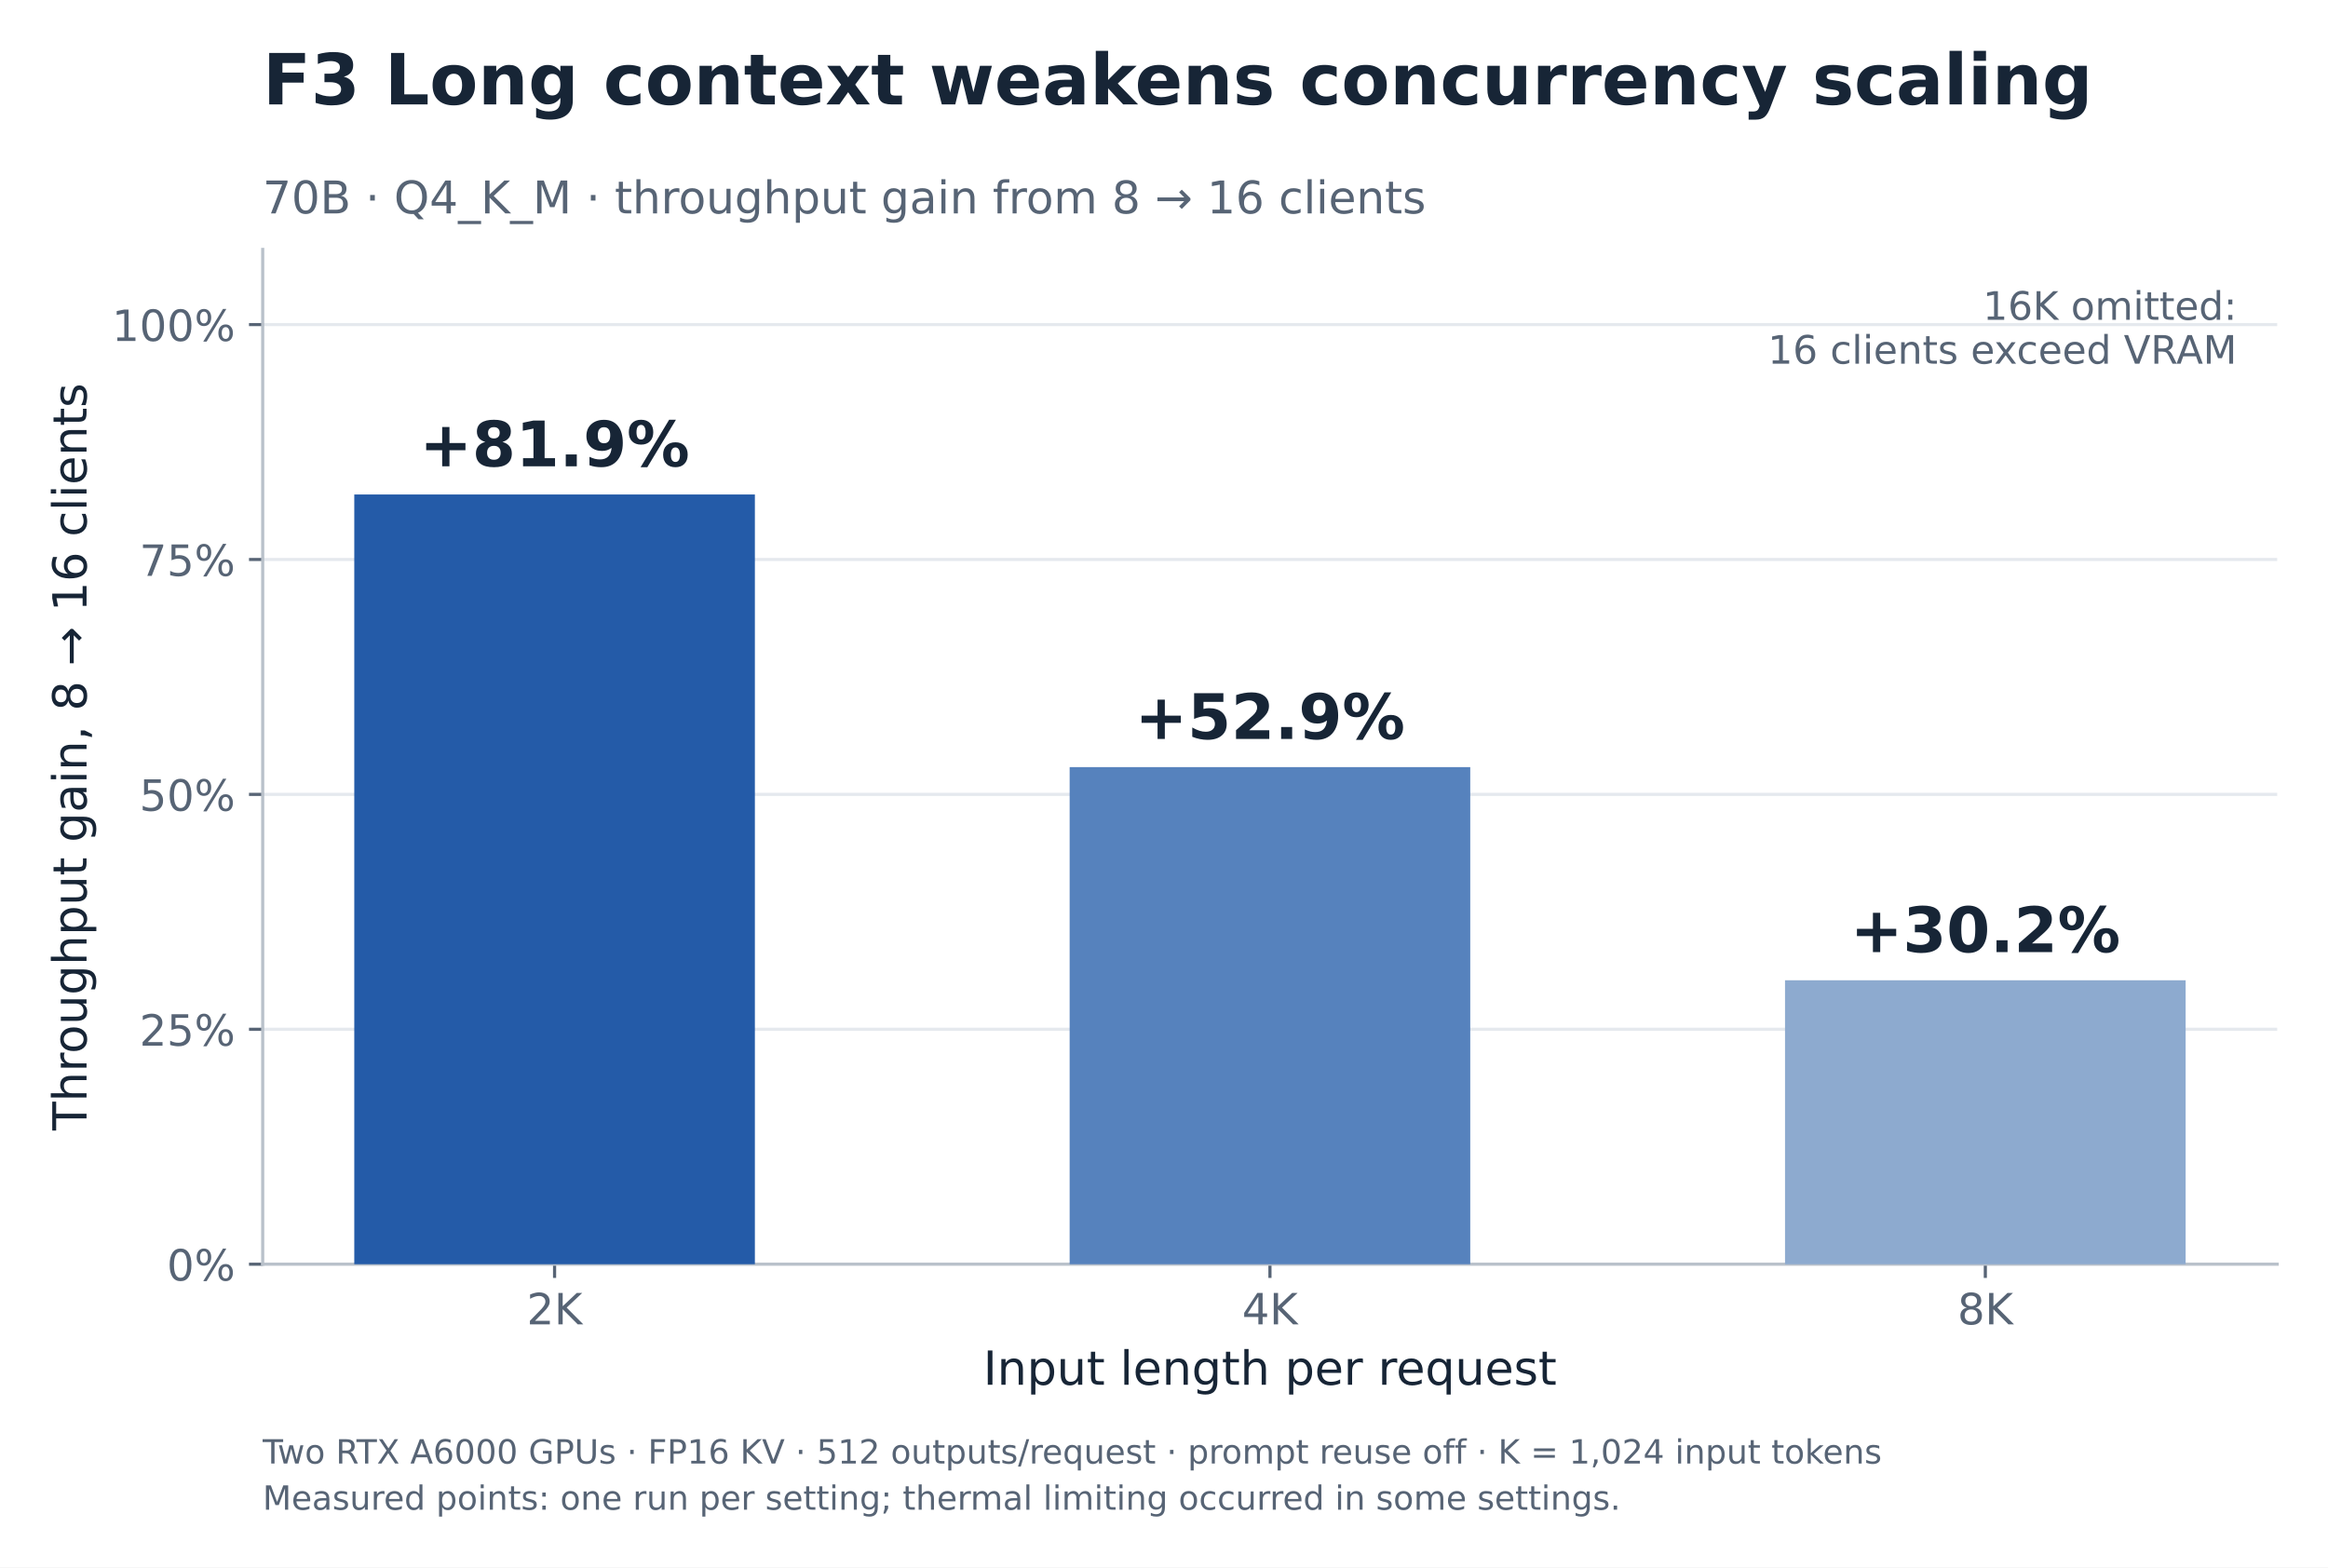
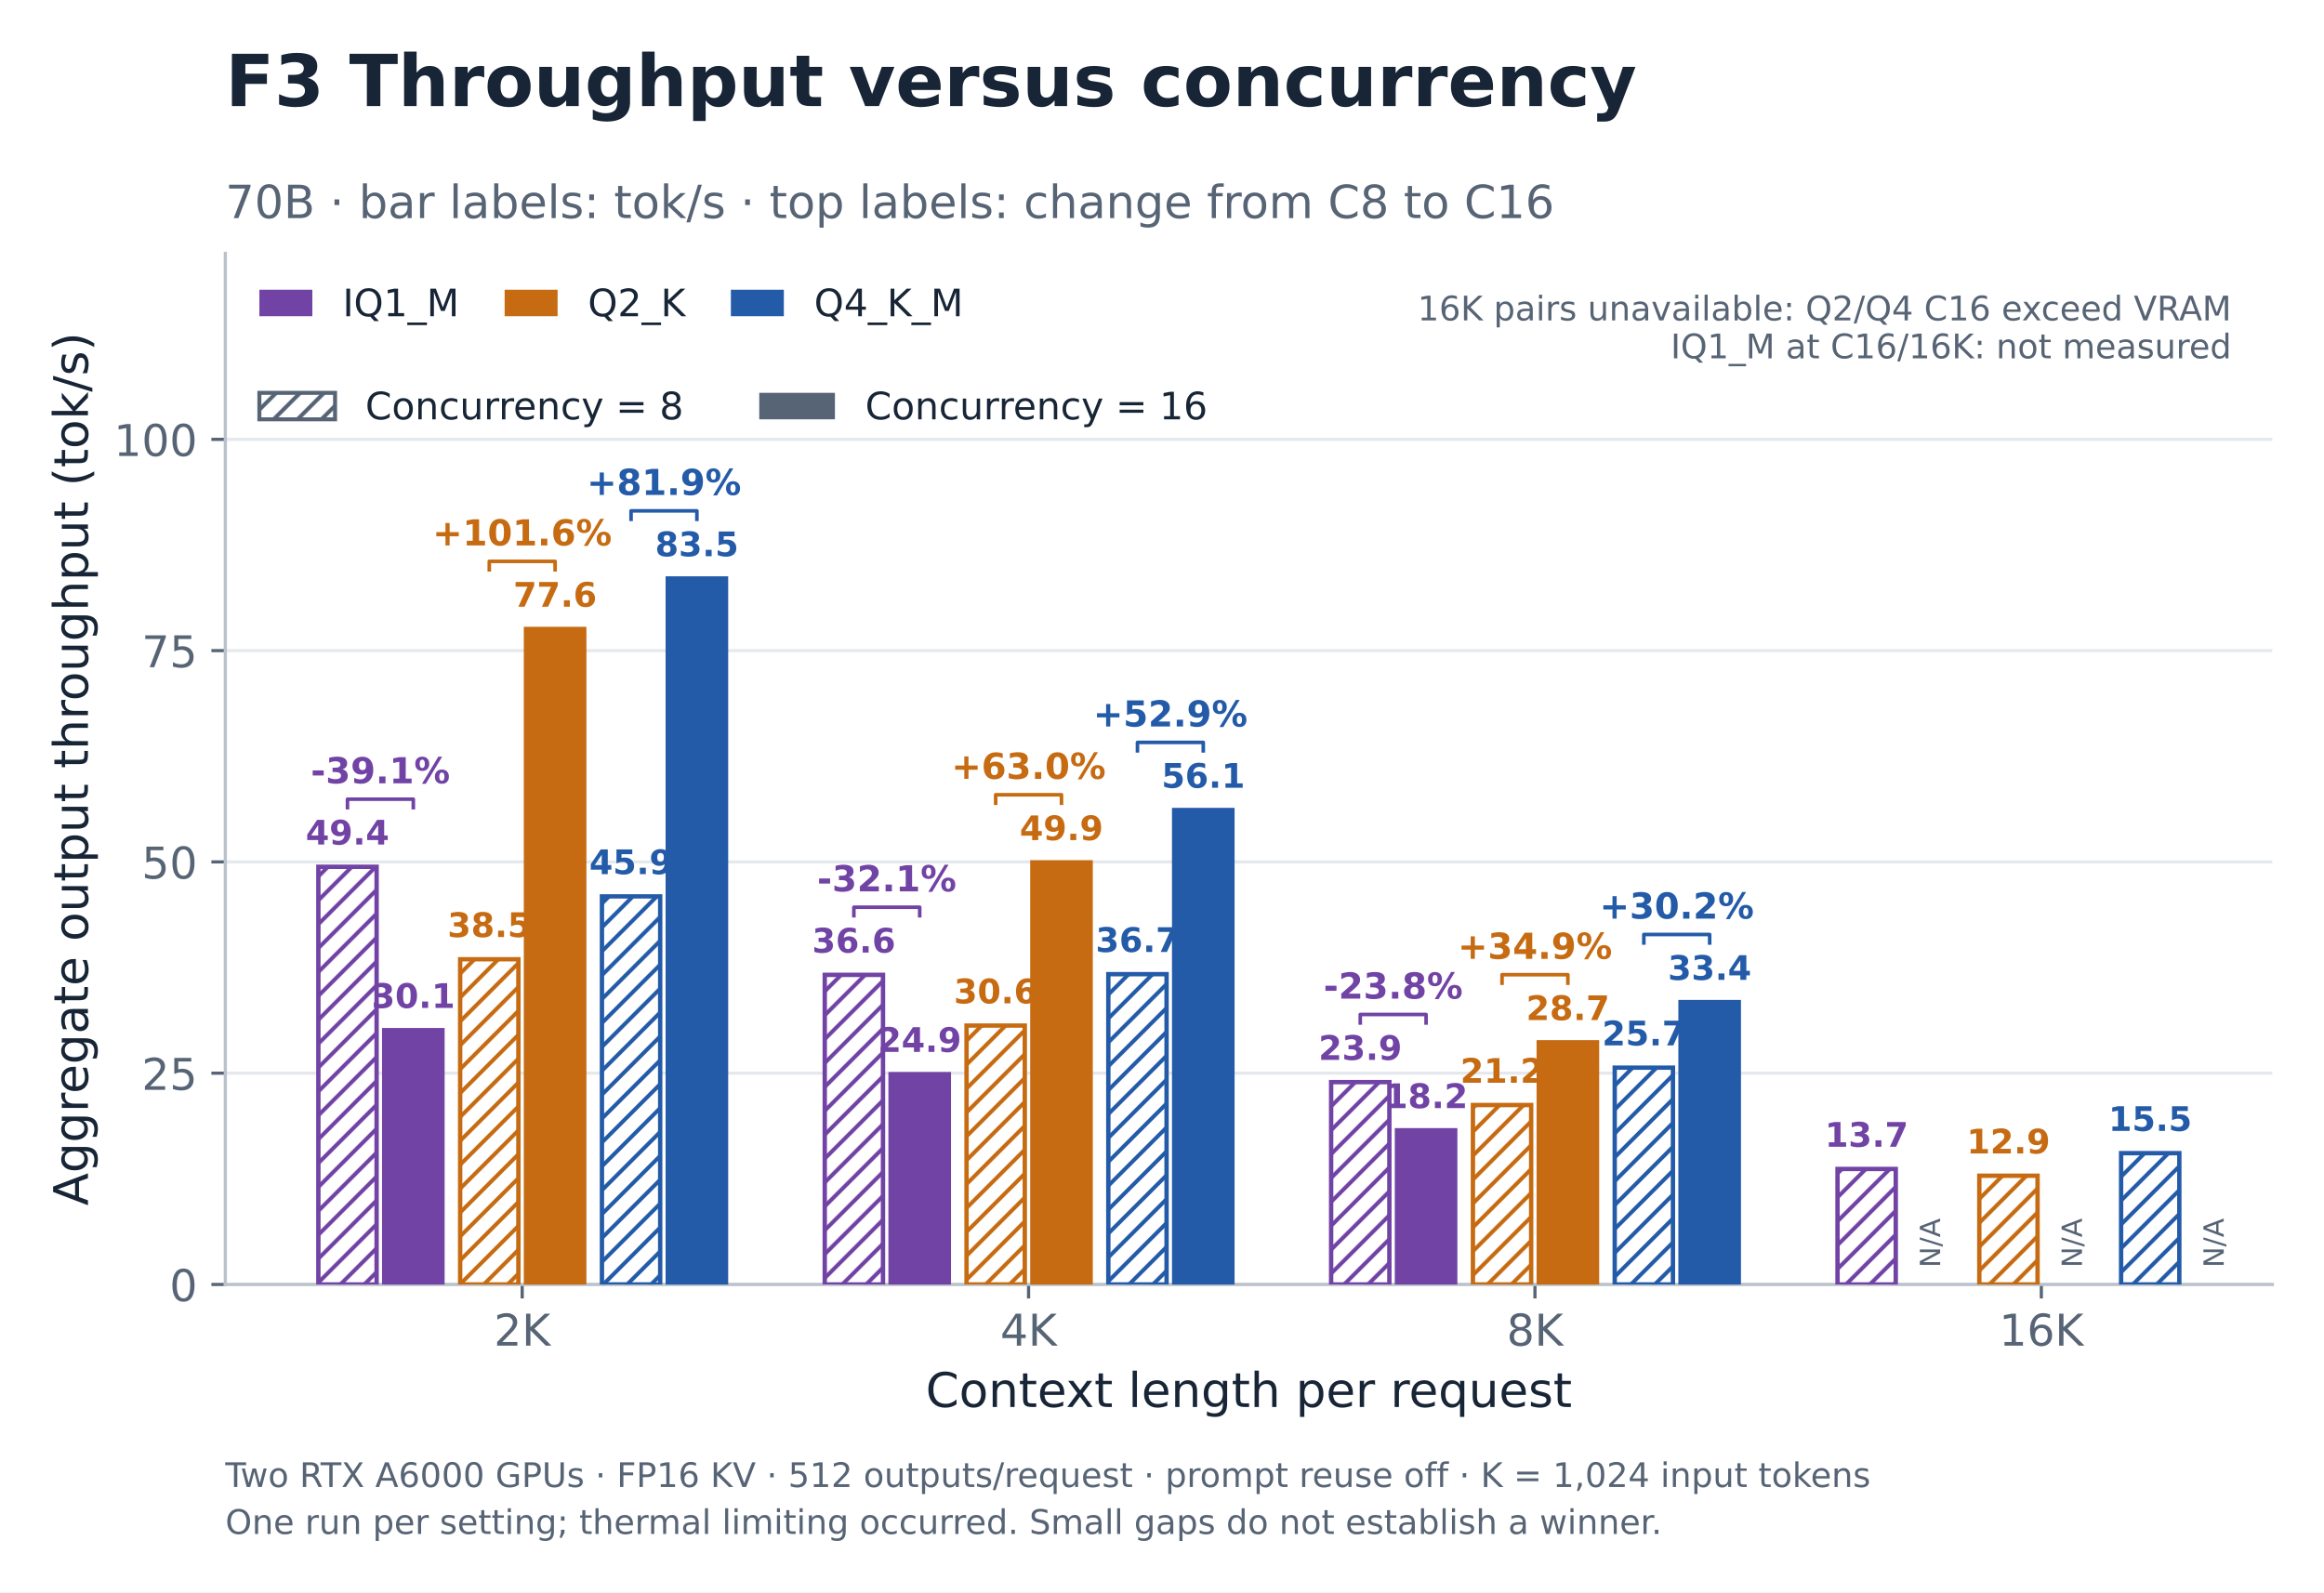
- <svg xmlns="http://www.w3.org/2000/svg" xmlns:xlink="http://www.w3.org/1999/xlink" width="593.918pt" height="399.917pt" viewBox="0 0 593.918 399.917" version="1.1">
+ <svg xmlns="http://www.w3.org/2000/svg" xmlns:xlink="http://www.w3.org/1999/xlink" width="583.466pt" height="399.917pt" viewBox="0 0 583.466 399.917" version="1.1">
  <defs>
    <style type="text/css">*{stroke-linejoin: round; stroke-linecap: butt}</style>
  </defs>
  <g id="figure_1">
    <g id="patch_1">
-       <path d="M 0 399.917  L 593.918 399.917  L 593.918 0  L 0 0  z " style="fill: #ffffff" />
+       <path d="M 0 399.917 L 583.466 399.917 L 583.466 0 L 0 0 z " style="fill: #ffffff" />
    </g>
    <g id="axes_1">
      <g id="patch_2">
-         <path d="M 67.022 322.549  L 580.958 322.549  L 580.958 63.637  L 67.022 63.637  z " style="fill: #ffffff" />
+         <path d="M 56.57 322.549 L 570.506 322.549 L 570.506 63.637 L 56.57 63.637 z " style="fill: #ffffff" />
      </g>
      <g id="matplotlib.axis_1">
        <g id="xtick_1">
          <g id="line2d_1">
            <defs>
-               <path id="m5d8613a9b0" d="M 0 0  L 0 3.5  " style="stroke: #576475; stroke-width: 0.8" />
+               <path id="m1459ea3e65" d="M 0 0 L 0 3.5 " style="stroke: #576475; stroke-width: 0.8" />
            </defs>
            <g>
-               <use xlink:href="#m5d8613a9b0" x="141.484" y="322.549" style="fill: #576475; stroke: #576475; stroke-width: 0.8" />
+               <use xlink:href="#m1459ea3e65" x="131.102" y="322.549" style="fill: #576475; stroke: #576475; stroke-width: 0.8" />
            </g>
          </g>
          <g id="text_1">
-             <text style="font-size: 11px; font-family: 'DejaVu Sans'; text-anchor: middle; fill: #576475" x="141.484" y="337.907" transform="rotate(-0 141.484 337.9075)">2K</text>
+             <text style="font-size: 11px; font-family: 'DejaVu Sans'; text-anchor: middle; fill: #576475" x="131.102" y="337.907" transform="rotate(-0 131.1018 337.9075)">2K</text>
          </g>
        </g>
        <g id="xtick_2">
          <g id="line2d_2">
            <g>
-               <use xlink:href="#m5d8613a9b0" x="323.99" y="322.549" style="fill: #576475; stroke: #576475; stroke-width: 0.8" />
+               <use xlink:href="#m1459ea3e65" x="258.235" y="322.549" style="fill: #576475; stroke: #576475; stroke-width: 0.8" />
            </g>
          </g>
          <g id="text_2">
-             <text style="font-size: 11px; font-family: 'DejaVu Sans'; text-anchor: middle; fill: #576475" x="323.99" y="337.907" transform="rotate(-0 323.9897 337.9075)">4K</text>
+             <text style="font-size: 11px; font-family: 'DejaVu Sans'; text-anchor: middle; fill: #576475" x="258.235" y="337.907" transform="rotate(-0 258.2351 337.9075)">4K</text>
          </g>
        </g>
        <g id="xtick_3">
          <g id="line2d_3">
            <g>
-               <use xlink:href="#m5d8613a9b0" x="506.495" y="322.549" style="fill: #576475; stroke: #576475; stroke-width: 0.8" />
+               <use xlink:href="#m1459ea3e65" x="385.368" y="322.549" style="fill: #576475; stroke: #576475; stroke-width: 0.8" />
            </g>
          </g>
          <g id="text_3">
-             <text style="font-size: 11px; font-family: 'DejaVu Sans'; text-anchor: middle; fill: #576475" x="506.495" y="337.907" transform="rotate(-0 506.4954 337.9075)">8K</text>
-           </g>
-         </g>
-         <g id="text_4">
-           <text style="font-size: 12px; font-family: 'DejaVu Sans'; text-anchor: middle; fill: #172536" x="323.99" y="353.313" transform="rotate(-0 323.9897 353.3132)">Input length per request</text>
+             <text style="font-size: 11px; font-family: 'DejaVu Sans'; text-anchor: middle; fill: #576475" x="385.368" y="337.907" transform="rotate(-0 385.3683 337.9075)">8K</text>
+           </g>
+         </g>
+         <g id="xtick_4">
+           <g id="line2d_4">
+             <g>
+               <use xlink:href="#m1459ea3e65" x="512.501" y="322.549" style="fill: #576475; stroke: #576475; stroke-width: 0.8" />
+             </g>
+           </g>
+           <g id="text_4">
+             <text style="font-size: 11px; font-family: 'DejaVu Sans'; text-anchor: middle; fill: #576475" x="512.501" y="337.907" transform="rotate(-0 512.5015 337.9075)">16K</text>
+           </g>
+         </g>
+         <g id="text_5">
+           <text style="font-size: 12px; font-family: 'DejaVu Sans'; text-anchor: middle; fill: #172536" x="313.538" y="353.313" transform="rotate(-0 313.538 353.3132)">Context length per request</text>
        </g>
      </g>
      <g id="matplotlib.axis_2">
        <g id="ytick_1">
-           <g id="line2d_4">
-             <path d="M 67.022 322.549  L 580.958 322.549  " clip-path="url(#p036f55aa84)" style="fill: none; stroke: #e5e9ee; stroke-width: 0.8; stroke-linecap: square" />
-           </g>
          <g id="line2d_5">
+             <path d="M 56.57 322.549 L 570.506 322.549 " clip-path="url(#pb46d8a5fcd)" style="fill: none; stroke: #e5e9ee; stroke-width: 0.8; stroke-linecap: square" />
+           </g>
+           <g id="line2d_6">
            <defs>
-               <path id="mb9dab0de79" d="M 0 0  L -3.5 0  " style="stroke: #576475; stroke-width: 0.8" />
+               <path id="m97b9a29055" d="M 0 0 L -3.5 0 " style="stroke: #576475; stroke-width: 0.8" />
            </defs>
            <g>
-               <use xlink:href="#mb9dab0de79" x="67.022" y="322.549" style="fill: #576475; stroke: #576475; stroke-width: 0.8" />
-             </g>
-           </g>
-           <g id="text_5">
-             <text style="font-size: 11px; font-family: 'DejaVu Sans'; text-anchor: end; fill: #576475" x="60.022" y="326.728" transform="rotate(-0 60.02172 326.7283)">0%</text>
+               <use xlink:href="#m97b9a29055" x="56.57" y="322.549" style="fill: #576475; stroke: #576475; stroke-width: 0.8" />
+             </g>
+           </g>
+           <g id="text_6">
+             <text style="font-size: 11px; font-family: 'DejaVu Sans'; text-anchor: end; fill: #576475" x="49.57" y="326.728" transform="rotate(-0 49.57 326.7283)">0</text>
          </g>
        </g>
        <g id="ytick_2">
-           <g id="line2d_6">
-             <path d="M 67.022 262.616  L 580.958 262.616  " clip-path="url(#p036f55aa84)" style="fill: none; stroke: #e5e9ee; stroke-width: 0.8; stroke-linecap: square" />
-           </g>
          <g id="line2d_7">
-             <g>
-               <use xlink:href="#mb9dab0de79" x="67.022" y="262.616" style="fill: #576475; stroke: #576475; stroke-width: 0.8" />
-             </g>
-           </g>
-           <g id="text_6">
-             <text style="font-size: 11px; font-family: 'DejaVu Sans'; text-anchor: end; fill: #576475" x="60.022" y="266.795" transform="rotate(-0 60.02172 266.795)">25%</text>
+             <path d="M 56.57 269.493 L 570.506 269.493 " clip-path="url(#pb46d8a5fcd)" style="fill: none; stroke: #e5e9ee; stroke-width: 0.8; stroke-linecap: square" />
+           </g>
+           <g id="line2d_8">
+             <g>
+               <use xlink:href="#m97b9a29055" x="56.57" y="269.493" style="fill: #576475; stroke: #576475; stroke-width: 0.8" />
+             </g>
+           </g>
+           <g id="text_7">
+             <text style="font-size: 11px; font-family: 'DejaVu Sans'; text-anchor: end; fill: #576475" x="49.57" y="273.673" transform="rotate(-0 49.57 273.6726)">25</text>
          </g>
        </g>
        <g id="ytick_3">
-           <g id="line2d_8">
-             <path d="M 67.022 202.683  L 580.958 202.683  " clip-path="url(#p036f55aa84)" style="fill: none; stroke: #e5e9ee; stroke-width: 0.8; stroke-linecap: square" />
-           </g>
          <g id="line2d_9">
-             <g>
-               <use xlink:href="#mb9dab0de79" x="67.022" y="202.683" style="fill: #576475; stroke: #576475; stroke-width: 0.8" />
-             </g>
-           </g>
-           <g id="text_7">
-             <text style="font-size: 11px; font-family: 'DejaVu Sans'; text-anchor: end; fill: #576475" x="60.022" y="206.862" transform="rotate(-0 60.02172 206.8617)">50%</text>
+             <path d="M 56.57 216.438 L 570.506 216.438 " clip-path="url(#pb46d8a5fcd)" style="fill: none; stroke: #e5e9ee; stroke-width: 0.8; stroke-linecap: square" />
+           </g>
+           <g id="line2d_10">
+             <g>
+               <use xlink:href="#m97b9a29055" x="56.57" y="216.438" style="fill: #576475; stroke: #576475; stroke-width: 0.8" />
+             </g>
+           </g>
+           <g id="text_8">
+             <text style="font-size: 11px; font-family: 'DejaVu Sans'; text-anchor: end; fill: #576475" x="49.57" y="220.617" transform="rotate(-0 49.57 220.6169)">50</text>
          </g>
        </g>
        <g id="ytick_4">
-           <g id="line2d_10">
-             <path d="M 67.022 142.749  L 580.958 142.749  " clip-path="url(#p036f55aa84)" style="fill: none; stroke: #e5e9ee; stroke-width: 0.8; stroke-linecap: square" />
-           </g>
          <g id="line2d_11">
-             <g>
-               <use xlink:href="#mb9dab0de79" x="67.022" y="142.749" style="fill: #576475; stroke: #576475; stroke-width: 0.8" />
-             </g>
-           </g>
-           <g id="text_8">
-             <text style="font-size: 11px; font-family: 'DejaVu Sans'; text-anchor: end; fill: #576475" x="60.022" y="146.928" transform="rotate(-0 60.02172 146.9283)">75%</text>
+             <path d="M 56.57 163.382 L 570.506 163.382 " clip-path="url(#pb46d8a5fcd)" style="fill: none; stroke: #e5e9ee; stroke-width: 0.8; stroke-linecap: square" />
+           </g>
+           <g id="line2d_12">
+             <g>
+               <use xlink:href="#m97b9a29055" x="56.57" y="163.382" style="fill: #576475; stroke: #576475; stroke-width: 0.8" />
+             </g>
+           </g>
+           <g id="text_9">
+             <text style="font-size: 11px; font-family: 'DejaVu Sans'; text-anchor: end; fill: #576475" x="49.57" y="167.561" transform="rotate(-0 49.57 167.5611)">75</text>
          </g>
        </g>
        <g id="ytick_5">
-           <g id="line2d_12">
-             <path d="M 67.022 82.816  L 580.958 82.816  " clip-path="url(#p036f55aa84)" style="fill: none; stroke: #e5e9ee; stroke-width: 0.8; stroke-linecap: square" />
-           </g>
          <g id="line2d_13">
-             <g>
-               <use xlink:href="#mb9dab0de79" x="67.022" y="82.816" style="fill: #576475; stroke: #576475; stroke-width: 0.8" />
-             </g>
-           </g>
-           <g id="text_9">
-             <text style="font-size: 11px; font-family: 'DejaVu Sans'; text-anchor: end; fill: #576475" x="60.022" y="86.995" transform="rotate(-0 60.02172 86.995)">100%</text>
-           </g>
-         </g>
-         <g id="text_10">
-           <text style="font-size: 12px; font-family: 'DejaVu Sans'; text-anchor: middle; fill: #172536" x="22.078" y="193.093" transform="rotate(-90 22.07812 193.0932)">Throughput gain, 8 → 16 clients</text>
+             <path d="M 56.57 110.326 L 570.506 110.326 " clip-path="url(#pb46d8a5fcd)" style="fill: none; stroke: #e5e9ee; stroke-width: 0.8; stroke-linecap: square" />
+           </g>
+           <g id="line2d_14">
+             <g>
+               <use xlink:href="#m97b9a29055" x="56.57" y="110.326" style="fill: #576475; stroke: #576475; stroke-width: 0.8" />
+             </g>
+           </g>
+           <g id="text_10">
+             <text style="font-size: 11px; font-family: 'DejaVu Sans'; text-anchor: end; fill: #576475" x="49.57" y="114.505" transform="rotate(-0 49.57 114.5054)">100</text>
+           </g>
+         </g>
+         <g id="text_11">
+           <text style="font-size: 12px; font-family: 'DejaVu Sans'; text-anchor: middle; fill: #172536" x="22.078" y="193.093" transform="rotate(-90 22.07812 193.0932)">Aggregate output throughput (tok/s)</text>
        </g>
      </g>
      <g id="patch_3">
-         <path d="M 67.022 322.549  L 67.022 63.637  " style="fill: none; stroke: #b9c1ca; stroke-width: 0.8; stroke-linejoin: miter; stroke-linecap: square" />
+         <path d="M 56.57 322.549 L 56.57 63.637 " style="fill: none; stroke: #b9c1ca; stroke-width: 0.8; stroke-linejoin: miter; stroke-linecap: square" />
      </g>
      <g id="patch_4">
-         <path d="M 67.022 322.549  L 580.958 322.549  " style="fill: none; stroke: #b9c1ca; stroke-width: 0.8; stroke-linejoin: miter; stroke-linecap: square" />
-       </g>
-       <g id="text_11">
-         <text style="font-size: 11.5px; font-family: 'DejaVu Sans'; text-anchor: start; fill: #576475" x="67.022" y="54.453" transform="rotate(-0 67.02172 54.4529)">70B · Q4_K_M · throughput gain from 8 → 16 clients</text>
+         <path d="M 56.57 322.549 L 570.506 322.549 " style="fill: none; stroke: #b9c1ca; stroke-width: 0.8; stroke-linejoin: miter; stroke-linecap: square" />
+       </g>
+       <g id="text_12">
+         <text style="font-size: 11.5px; font-family: 'DejaVu Sans'; text-anchor: start; fill: #576475" x="56.57" y="54.773" transform="rotate(-0 56.57 54.77275)">70B · bar labels: tok/s · top labels: change from C8 to C16</text>
      </g>
      <g id="patch_5">
-         <path d="M 90.382 322.549  L 192.586 322.549  L 192.586 126.163  L 90.382 126.163  z " clip-path="url(#p036f55aa84)" style="fill: #245ba8" />
+         <path d="M 79.931 322.549 L 94.551 322.549 L 94.551 217.667 L 79.931 217.667 z " clip-path="url(#pb46d8a5fcd)" style="fill: url(#h83b2487453); stroke: #7143a5; stroke-width: 1.1; stroke-linejoin: miter" />
      </g>
      <g id="patch_6">
-         <path d="M 272.888 322.549  L 375.091 322.549  L 375.091 195.725  L 272.888 195.725  z " clip-path="url(#p036f55aa84)" style="fill: #5682bd" />
+         <path d="M 207.064 322.549 L 221.684 322.549 L 221.684 244.798 L 207.064 244.798 z " clip-path="url(#pb46d8a5fcd)" style="fill: url(#h83b2487453); stroke: #7143a5; stroke-width: 1.1; stroke-linejoin: miter" />
      </g>
      <g id="patch_7">
-         <path d="M 455.394 322.549  L 557.597 322.549  L 557.597 250.113  L 455.394 250.113  z " clip-path="url(#p036f55aa84)" style="fill: #8daacf" />
-       </g>
-       <g id="text_12">
-         <text style="font-weight: 700; font-size: 16px; font-family: 'DejaVu Sans'; text-anchor: middle; fill: #172536" x="141.484" y="118.971" transform="rotate(-0 141.484 118.9708)">+81.9%</text>
+         <path d="M 334.197 322.549 L 348.817 322.549 L 348.817 271.734 L 334.197 271.734 z " clip-path="url(#pb46d8a5fcd)" style="fill: url(#h83b2487453); stroke: #7143a5; stroke-width: 1.1; stroke-linejoin: miter" />
+       </g>
+       <g id="patch_8">
+         <path d="M 461.33 322.549 L 475.951 322.549 L 475.951 293.549 L 461.33 293.549 z " clip-path="url(#pb46d8a5fcd)" style="fill: url(#h83b2487453); stroke: #7143a5; stroke-width: 1.1; stroke-linejoin: miter" />
      </g>
      <g id="text_13">
-         <text style="font-weight: 700; font-size: 16px; font-family: 'DejaVu Sans'; text-anchor: middle; fill: #172536" x="323.99" y="188.533" transform="rotate(-0 323.9897 188.5325)">+52.9%</text>
+         <text style="font-weight: 700; font-size: 8.5px; font-family: 'DejaVu Sans'; text-anchor: middle; fill: #7143a5" x="87.241" y="212.079" transform="rotate(-0 87.24089 212.0791)">49.4</text>
      </g>
      <g id="text_14">
-         <text style="font-weight: 700; font-size: 16px; font-family: 'DejaVu Sans'; text-anchor: middle; fill: #172536" x="506.495" y="242.921" transform="rotate(-0 506.4954 242.921)">+30.2%</text>
+         <text style="font-weight: 700; font-size: 8.5px; font-family: 'DejaVu Sans'; text-anchor: middle; fill: #7143a5" x="214.374" y="239.21" transform="rotate(-0 214.3741 239.2104)">36.6</text>
      </g>
      <g id="text_15">
-         <text style="font-size: 10px; font-family: 'DejaVu Sans'; fill: #576475" transform="translate(505.8696 81.59211)">16K omitted:</text>
-         <text style="font-size: 10px; font-family: 'DejaVu Sans'; fill: #576475" transform="translate(451.0118 92.78992)">16 clients exceed VRAM</text>
+         <text style="font-weight: 700; font-size: 8.5px; font-family: 'DejaVu Sans'; text-anchor: middle; fill: #7143a5" x="341.507" y="266.147" transform="rotate(-0 341.5073 266.1466)">23.9</text>
      </g>
      <g id="text_16">
-         <text style="font-weight: 700; font-size: 18px; font-family: 'DejaVu Sans'; text-anchor: start; fill: #172536" x="67.022" y="26.637" transform="rotate(-0 67.02172 26.63719)">F3  Long context weakens concurrency scaling</text>
+         <text style="font-weight: 700; font-size: 8.5px; font-family: 'DejaVu Sans'; text-anchor: middle; fill: #7143a5" x="468.641" y="287.961" transform="rotate(-0 468.6405 287.9611)">13.7</text>
+       </g>
+       <g id="patch_9">
+         <path d="M 96.458 322.549 L 111.078 322.549 L 111.078 258.689 L 96.458 258.689 z " clip-path="url(#pb46d8a5fcd)" style="fill: #7143a5; stroke: #7143a5; stroke-width: 1.1; stroke-linejoin: miter" />
+       </g>
+       <g id="patch_10">
+         <path d="M 223.591 322.549 L 238.212 322.549 L 238.212 269.735 L 223.591 269.735 z " clip-path="url(#pb46d8a5fcd)" style="fill: #7143a5; stroke: #7143a5; stroke-width: 1.1; stroke-linejoin: miter" />
+       </g>
+       <g id="patch_11">
+         <path d="M 350.724 322.549 L 365.345 322.549 L 365.345 283.839 L 350.724 283.839 z " clip-path="url(#pb46d8a5fcd)" style="fill: #7143a5; stroke: #7143a5; stroke-width: 1.1; stroke-linejoin: miter" />
+       </g>
+       <g id="text_17">
+         <text style="font-weight: 700; font-size: 8.5px; font-family: 'DejaVu Sans'; text-anchor: middle; fill: #7143a5" x="103.768" y="253.101" transform="rotate(-0 103.7682 253.1012)">30.1</text>
+       </g>
+       <g id="text_18">
+         <text style="font-weight: 700; font-size: 8.5px; font-family: 'DejaVu Sans'; text-anchor: middle; fill: #7143a5" x="230.901" y="264.147" transform="rotate(-0 230.9014 264.1472)">24.9</text>
+       </g>
+       <g id="text_19">
+         <text style="font-weight: 700; font-size: 8.5px; font-family: 'DejaVu Sans'; text-anchor: middle; fill: #7143a5" x="358.035" y="278.251" transform="rotate(-0 358.0346 278.2512)">18.2</text>
+       </g>
+       <g id="text_20">
+         <text style="font-size: 7px; font-family: 'DejaVu Sans'; fill: #576475" transform="translate(487.0994 318.3047) rotate(-90)">N/A</text>
+       </g>
+       <g id="text_21">
+         <text style="font-weight: 700; font-size: 9px; font-family: 'DejaVu Sans'; text-anchor: middle; fill: #7143a5" x="95.505" y="196.695" transform="rotate(-0 95.50454 196.695)">-39.1%</text>
+       </g>
+       <g id="text_22">
+         <text style="font-weight: 700; font-size: 9px; font-family: 'DejaVu Sans'; text-anchor: middle; fill: #7143a5" x="222.638" y="223.826" transform="rotate(-0 222.6378 223.8263)">-32.1%</text>
+       </g>
+       <g id="text_23">
+         <text style="font-weight: 700; font-size: 9px; font-family: 'DejaVu Sans'; text-anchor: middle; fill: #7143a5" x="349.771" y="250.763" transform="rotate(-0 349.771 250.7625)">-23.8%</text>
+       </g>
+       <g id="patch_12">
+         <path d="M 115.528 322.549 L 130.148 322.549 L 130.148 240.886 L 115.528 240.886 z " clip-path="url(#pb46d8a5fcd)" style="fill: url(#h969a9da159); stroke: #c66b12; stroke-width: 1.1; stroke-linejoin: miter" />
+       </g>
+       <g id="patch_13">
+         <path d="M 242.661 322.549 L 257.282 322.549 L 257.282 257.535 L 242.661 257.535 z " clip-path="url(#pb46d8a5fcd)" style="fill: url(#h969a9da159); stroke: #c66b12; stroke-width: 1.1; stroke-linejoin: miter" />
+       </g>
+       <g id="patch_14">
+         <path d="M 369.794 322.549 L 384.415 322.549 L 384.415 277.487 L 369.794 277.487 z " clip-path="url(#pb46d8a5fcd)" style="fill: url(#h969a9da159); stroke: #c66b12; stroke-width: 1.1; stroke-linejoin: miter" />
+       </g>
+       <g id="patch_15">
+         <path d="M 496.928 322.549 L 511.548 322.549 L 511.548 295.237 L 496.928 295.237 z " clip-path="url(#pb46d8a5fcd)" style="fill: url(#h969a9da159); stroke: #c66b12; stroke-width: 1.1; stroke-linejoin: miter" />
+       </g>
+       <g id="text_24">
+         <text style="font-weight: 700; font-size: 8.5px; font-family: 'DejaVu Sans'; text-anchor: middle; fill: #c66b12" x="122.838" y="235.298" transform="rotate(-0 122.8382 235.2982)">38.5</text>
+       </g>
+       <g id="text_25">
+         <text style="font-weight: 700; font-size: 8.5px; font-family: 'DejaVu Sans'; text-anchor: middle; fill: #c66b12" x="249.971" y="251.947" transform="rotate(-0 249.9714 251.9469)">30.6</text>
+       </g>
+       <g id="text_26">
+         <text style="font-weight: 700; font-size: 8.5px; font-family: 'DejaVu Sans'; text-anchor: middle; fill: #c66b12" x="377.105" y="271.899" transform="rotate(-0 377.1046 271.8993)">21.2</text>
+       </g>
+       <g id="text_27">
+         <text style="font-weight: 700; font-size: 8.5px; font-family: 'DejaVu Sans'; text-anchor: middle; fill: #c66b12" x="504.238" y="289.649" transform="rotate(-0 504.2378 289.6489)">12.9</text>
+       </g>
+       <g id="patch_16">
+         <path d="M 132.055 322.549 L 146.676 322.549 L 146.676 157.939 L 132.055 157.939 z " clip-path="url(#pb46d8a5fcd)" style="fill: #c66b12; stroke: #c66b12; stroke-width: 1.1; stroke-linejoin: miter" />
+       </g>
+       <g id="patch_17">
+         <path d="M 259.189 322.549 L 273.809 322.549 L 273.809 216.553 L 259.189 216.553 z " clip-path="url(#pb46d8a5fcd)" style="fill: #c66b12; stroke: #c66b12; stroke-width: 1.1; stroke-linejoin: miter" />
+       </g>
+       <g id="patch_18">
+         <path d="M 386.322 322.549 L 400.942 322.549 L 400.942 261.745 L 386.322 261.745 z " clip-path="url(#pb46d8a5fcd)" style="fill: #c66b12; stroke: #c66b12; stroke-width: 1.1; stroke-linejoin: miter" />
+       </g>
+       <g id="text_28">
+         <text style="font-weight: 700; font-size: 8.5px; font-family: 'DejaVu Sans'; text-anchor: middle; fill: #c66b12" x="139.366" y="152.351" transform="rotate(-0 139.3655 152.3508)">77.6</text>
+       </g>
+       <g id="text_29">
+         <text style="font-weight: 700; font-size: 8.5px; font-family: 'DejaVu Sans'; text-anchor: middle; fill: #c66b12" x="266.499" y="210.966" transform="rotate(-0 266.4987 210.9656)">49.9</text>
+       </g>
+       <g id="text_30">
+         <text style="font-weight: 700; font-size: 8.5px; font-family: 'DejaVu Sans'; text-anchor: middle; fill: #c66b12" x="393.632" y="256.157" transform="rotate(-0 393.6319 256.1568)">28.7</text>
+       </g>
+       <g id="text_31">
+         <text style="font-size: 7px; font-family: 'DejaVu Sans'; fill: #576475" transform="translate(522.6967 318.3047) rotate(-90)">N/A</text>
+       </g>
+       <g id="text_32">
+         <text style="font-weight: 700; font-size: 9px; font-family: 'DejaVu Sans'; text-anchor: middle; fill: #c66b12" x="131.102" y="136.967" transform="rotate(-0 131.1018 136.9667)">+101.6%</text>
+       </g>
+       <g id="text_33">
+         <text style="font-weight: 700; font-size: 9px; font-family: 'DejaVu Sans'; text-anchor: middle; fill: #c66b12" x="258.235" y="195.582" transform="rotate(-0 258.2351 195.5815)">+63.0%</text>
+       </g>
+       <g id="text_34">
+         <text style="font-weight: 700; font-size: 9px; font-family: 'DejaVu Sans'; text-anchor: middle; fill: #c66b12" x="385.368" y="240.773" transform="rotate(-0 385.3683 240.7727)">+34.9%</text>
+       </g>
+       <g id="patch_19">
+         <path d="M 151.125 322.549 L 165.746 322.549 L 165.746 225.095 L 151.125 225.095 z " clip-path="url(#pb46d8a5fcd)" style="fill: url(#h225bd50d2b); stroke: #245ba8; stroke-width: 1.1; stroke-linejoin: miter" />
+       </g>
+       <g id="patch_20">
+         <path d="M 278.259 322.549 L 292.879 322.549 L 292.879 244.629 L 278.259 244.629 z " clip-path="url(#pb46d8a5fcd)" style="fill: url(#h225bd50d2b); stroke: #245ba8; stroke-width: 1.1; stroke-linejoin: miter" />
+       </g>
+       <g id="patch_21">
+         <path d="M 405.392 322.549 L 420.012 322.549 L 420.012 268.097 L 405.392 268.097 z " clip-path="url(#pb46d8a5fcd)" style="fill: url(#h225bd50d2b); stroke: #245ba8; stroke-width: 1.1; stroke-linejoin: miter" />
+       </g>
+       <g id="patch_22">
+         <path d="M 532.525 322.549 L 547.145 322.549 L 547.145 289.574 L 532.525 289.574 z " clip-path="url(#pb46d8a5fcd)" style="fill: url(#h225bd50d2b); stroke: #245ba8; stroke-width: 1.1; stroke-linejoin: miter" />
+       </g>
+       <g id="text_35">
+         <text style="font-weight: 700; font-size: 8.5px; font-family: 'DejaVu Sans'; text-anchor: middle; fill: #245ba8" x="158.435" y="219.508" transform="rotate(-0 158.4355 219.5077)">45.9</text>
+       </g>
+       <g id="text_36">
+         <text style="font-weight: 700; font-size: 8.5px; font-family: 'DejaVu Sans'; text-anchor: middle; fill: #245ba8" x="285.569" y="239.041" transform="rotate(-0 285.5687 239.0408)">36.7</text>
+       </g>
+       <g id="text_37">
+         <text style="font-weight: 700; font-size: 8.5px; font-family: 'DejaVu Sans'; text-anchor: middle; fill: #245ba8" x="412.702" y="262.509" transform="rotate(-0 412.7019 262.5093)">25.7</text>
+       </g>
+       <g id="text_38">
+         <text style="font-weight: 700; font-size: 8.5px; font-family: 'DejaVu Sans'; text-anchor: middle; fill: #245ba8" x="539.835" y="283.986" transform="rotate(-0 539.8351 283.9863)">15.5</text>
+       </g>
+       <g id="patch_23">
+         <path d="M 167.653 322.549 L 182.273 322.549 L 182.273 145.263 L 167.653 145.263 z " clip-path="url(#pb46d8a5fcd)" style="fill: #245ba8; stroke: #245ba8; stroke-width: 1.1; stroke-linejoin: miter" />
+       </g>
+       <g id="patch_24">
+         <path d="M 294.786 322.549 L 309.406 322.549 L 309.406 203.407 L 294.786 203.407 z " clip-path="url(#pb46d8a5fcd)" style="fill: #245ba8; stroke: #245ba8; stroke-width: 1.1; stroke-linejoin: miter" />
+       </g>
+       <g id="patch_25">
+         <path d="M 421.919 322.549 L 436.539 322.549 L 436.539 251.644 L 421.919 251.644 z " clip-path="url(#pb46d8a5fcd)" style="fill: #245ba8; stroke: #245ba8; stroke-width: 1.1; stroke-linejoin: miter" />
+       </g>
+       <g id="text_39">
+         <text style="font-weight: 700; font-size: 8.5px; font-family: 'DejaVu Sans'; text-anchor: middle; fill: #245ba8" x="174.963" y="139.675" transform="rotate(-0 174.9628 139.6748)">83.5</text>
+       </g>
+       <g id="text_40">
+         <text style="font-weight: 700; font-size: 8.5px; font-family: 'DejaVu Sans'; text-anchor: middle; fill: #245ba8" x="302.096" y="197.819" transform="rotate(-0 302.096 197.8188)">56.1</text>
+       </g>
+       <g id="text_41">
+         <text style="font-weight: 700; font-size: 8.5px; font-family: 'DejaVu Sans'; text-anchor: middle; fill: #245ba8" x="429.229" y="246.056" transform="rotate(-0 429.2292 246.0565)">33.4</text>
+       </g>
+       <g id="text_42">
+         <text style="font-size: 7px; font-family: 'DejaVu Sans'; fill: #576475" transform="translate(558.294 318.3047) rotate(-90)">N/A</text>
+       </g>
+       <g id="text_43">
+         <text style="font-weight: 700; font-size: 9px; font-family: 'DejaVu Sans'; text-anchor: middle; fill: #245ba8" x="166.699" y="124.291" transform="rotate(-0 166.6991 124.2908)">+81.9%</text>
+       </g>
+       <g id="text_44">
+         <text style="font-weight: 700; font-size: 9px; font-family: 'DejaVu Sans'; text-anchor: middle; fill: #245ba8" x="293.832" y="182.435" transform="rotate(-0 293.8324 182.4348)">+52.9%</text>
+       </g>
+       <g id="text_45">
+         <text style="font-weight: 700; font-size: 9px; font-family: 'DejaVu Sans'; text-anchor: middle; fill: #245ba8" x="420.966" y="230.672" transform="rotate(-0 420.9656 230.6724)">+30.2%</text>
+       </g>
+       <g id="text_46">
+         <text style="font-size: 8.5px; font-family: 'DejaVu Sans'; fill: #576475" transform="translate(355.8979 80.45234)">16K pairs unavailable: Q2/Q4 C16 exceed VRAM</text>
+         <text style="font-size: 8.5px; font-family: 'DejaVu Sans'; fill: #576475" transform="translate(419.4381 89.97048)">IQ1_M at C16/16K: not measured</text>
+       </g>
+       <g id="text_47">
+         <text style="font-weight: 700; font-size: 18px; font-family: 'DejaVu Sans'; text-anchor: start; fill: #172536" x="56.57" y="26.637" transform="rotate(-0 56.57 26.63719)">F3  Throughput versus concurrency</text>
+       </g>
+       <g id="line2d_15">
+         <path d="M 87.241 202.811 L 87.241 200.689 L 103.768 200.689 L 103.768 202.811 " clip-path="url(#pb46d8a5fcd)" style="fill: none; stroke: #7143a5; stroke-width: 0.9; stroke-linecap: square" />
+       </g>
+       <g id="line2d_16">
+         <path d="M 214.374 229.943 L 214.374 227.82 L 230.901 227.82 L 230.901 229.943 " clip-path="url(#pb46d8a5fcd)" style="fill: none; stroke: #7143a5; stroke-width: 0.9; stroke-linecap: square" />
+       </g>
+       <g id="line2d_17">
+         <path d="M 341.507 256.879 L 341.507 254.756 L 358.035 254.756 L 358.035 256.879 " clip-path="url(#pb46d8a5fcd)" style="fill: none; stroke: #7143a5; stroke-width: 0.9; stroke-linecap: square" />
+       </g>
+       <g id="line2d_18">
+         <path d="M 122.838 143.083 L 122.838 140.961 L 139.366 140.961 L 139.366 143.083 " clip-path="url(#pb46d8a5fcd)" style="fill: none; stroke: #c66b12; stroke-width: 0.9; stroke-linecap: square" />
+       </g>
+       <g id="line2d_19">
+         <path d="M 249.971 201.698 L 249.971 199.575 L 266.499 199.575 L 266.499 201.698 " clip-path="url(#pb46d8a5fcd)" style="fill: none; stroke: #c66b12; stroke-width: 0.9; stroke-linecap: square" />
+       </g>
+       <g id="line2d_20">
+         <path d="M 377.105 246.889 L 377.105 244.767 L 393.632 244.767 L 393.632 246.889 " clip-path="url(#pb46d8a5fcd)" style="fill: none; stroke: #c66b12; stroke-width: 0.9; stroke-linecap: square" />
+       </g>
+       <g id="line2d_21">
+         <path d="M 158.435 130.407 L 158.435 128.285 L 174.963 128.285 L 174.963 130.407 " clip-path="url(#pb46d8a5fcd)" style="fill: none; stroke: #245ba8; stroke-width: 0.9; stroke-linecap: square" />
+       </g>
+       <g id="line2d_22">
+         <path d="M 285.569 188.551 L 285.569 186.429 L 302.096 186.429 L 302.096 188.551 " clip-path="url(#pb46d8a5fcd)" style="fill: none; stroke: #245ba8; stroke-width: 0.9; stroke-linecap: square" />
+       </g>
+       <g id="line2d_23">
+         <path d="M 412.702 236.789 L 412.702 234.666 L 429.229 234.666 L 429.229 236.789 " clip-path="url(#pb46d8a5fcd)" style="fill: none; stroke: #245ba8; stroke-width: 0.9; stroke-linecap: square" />
+       </g>
+       <g id="legend_1">
+         <g id="patch_26">
+           <path d="M 65.12 79.406 L 78.42 79.406 L 78.42 72.756 L 65.12 72.756 z " style="fill: #7143a5" />
+         </g>
+         <g id="text_48">
+           <text style="font-size: 9.5px; font-family: 'DejaVu Sans'; text-anchor: start; fill: #172536" x="86.02" y="79.406" transform="rotate(-0 86.02 79.4057)">IQ1_M</text>
+         </g>
+         <g id="patch_27">
+           <path d="M 126.692 79.406 L 139.992 79.406 L 139.992 72.756 L 126.692 72.756 z " style="fill: #c66b12" />
+         </g>
+         <g id="text_49">
+           <text style="font-size: 9.5px; font-family: 'DejaVu Sans'; text-anchor: start; fill: #172536" x="147.592" y="79.406" transform="rotate(-0 147.5919 79.4057)">Q2_K</text>
+         </g>
+         <g id="patch_28">
+           <path d="M 183.494 79.406 L 196.794 79.406 L 196.794 72.756 L 183.494 72.756 z " style="fill: #245ba8" />
+         </g>
+         <g id="text_50">
+           <text style="font-size: 9.5px; font-family: 'DejaVu Sans'; text-anchor: start; fill: #172536" x="204.394" y="79.406" transform="rotate(-0 204.3945 79.4057)">Q4_K_M</text>
+         </g>
+       </g>
+       <g id="legend_2">
+         <g id="patch_29">
+           <path d="M 65.12 105.297 L 84.12 105.297 L 84.12 98.647 L 65.12 98.647 z " style="fill: url(#h5e73bcb8e4); stroke: #576475; stroke-linejoin: miter" />
+         </g>
+         <g id="text_51">
+           <text style="font-size: 9.5px; font-family: 'DejaVu Sans'; text-anchor: start; fill: #172536" x="91.72" y="105.297" transform="rotate(-0 91.72 105.2969)">Concurrency = 8</text>
+         </g>
+         <g id="patch_30">
+           <path d="M 190.618 105.297 L 209.618 105.297 L 209.618 98.647 L 190.618 98.647 z " style="fill: #576475" />
+         </g>
+         <g id="text_52">
+           <text style="font-size: 9.5px; font-family: 'DejaVu Sans'; text-anchor: start; fill: #172536" x="217.218" y="105.297" transform="rotate(-0 217.218 105.2969)">Concurrency = 16</text>
+         </g>
      </g>
    </g>
-     <g id="text_17">
-       <text style="font-size: 8.5px; font-family: 'DejaVu Sans'; fill: #576475" transform="translate(67.02172 373.4105)">Two RTX A6000 GPUs · FP16 KV · 512 outputs/request · prompt reuse off · K = 1,024 input tokens</text>
-       <text style="font-size: 8.5px; font-family: 'DejaVu Sans'; fill: #576475" transform="translate(67.02172 385.1892)">Measured points: one run per setting; thermal limiting occurred in some settings.</text>
+     <g id="text_53">
+       <text style="font-size: 8.5px; font-family: 'DejaVu Sans'; fill: #576475" transform="translate(56.57 373.4105)">Two RTX A6000 GPUs · FP16 KV · 512 outputs/request · prompt reuse off · K = 1,024 input tokens</text>
+       <text style="font-size: 8.5px; font-family: 'DejaVu Sans'; fill: #576475" transform="translate(56.57 385.1892)">One run per setting; thermal limiting occurred. Small gaps do not establish a winner.</text>
    </g>
  </g>
  <defs>
-     <clipPath id="p036f55aa84">
-       <rect x="67.022" y="63.637" width="513.936" height="258.912" />
+     <clipPath id="pb46d8a5fcd">
+       <rect x="56.57" y="63.637" width="513.936" height="258.912" />
    </clipPath>
  </defs>
+   <defs>
+     <pattern id="h83b2487453" patternUnits="userSpaceOnUse" x="0" y="0" width="72" height="72">
+       <rect x="0" y="0" width="73" height="73" fill="#ffffff" />
+       <path d="M -36 36 L 36 -36 M -33 39 L 39 -33 M -30 42 L 42 -30 M -27 45 L 45 -27 M -24 48 L 48 -24 M -21 51 L 51 -21 M -18 54 L 54 -18 M -15 57 L 57 -15 M -12 60 L 60 -12 M -9 63 L 63 -9 M -6 66 L 66 -6 M -3 69 L 69 -3 M 0 72 L 72 0 M 3 75 L 75 3 M 6 78 L 78 6 M 9 81 L 81 9 M 12 84 L 84 12 M 15 87 L 87 15 M 18 90 L 90 18 M 21 93 L 93 21 M 24 96 L 96 24 M 27 99 L 99 27 M 30 102 L 102 30 M 33 105 L 105 33 M 36 108 L 108 36 " style="fill: #7143a5; stroke: #7143a5; stroke-width: 1.0; stroke-linecap: butt; stroke-linejoin: miter" />
+     </pattern>
+     <pattern id="h969a9da159" patternUnits="userSpaceOnUse" x="0" y="0" width="72" height="72">
+       <rect x="0" y="0" width="73" height="73" fill="#ffffff" />
+       <path d="M -36 36 L 36 -36 M -33 39 L 39 -33 M -30 42 L 42 -30 M -27 45 L 45 -27 M -24 48 L 48 -24 M -21 51 L 51 -21 M -18 54 L 54 -18 M -15 57 L 57 -15 M -12 60 L 60 -12 M -9 63 L 63 -9 M -6 66 L 66 -6 M -3 69 L 69 -3 M 0 72 L 72 0 M 3 75 L 75 3 M 6 78 L 78 6 M 9 81 L 81 9 M 12 84 L 84 12 M 15 87 L 87 15 M 18 90 L 90 18 M 21 93 L 93 21 M 24 96 L 96 24 M 27 99 L 99 27 M 30 102 L 102 30 M 33 105 L 105 33 M 36 108 L 108 36 " style="fill: #c66b12; stroke: #c66b12; stroke-width: 1.0; stroke-linecap: butt; stroke-linejoin: miter" />
+     </pattern>
+     <pattern id="h225bd50d2b" patternUnits="userSpaceOnUse" x="0" y="0" width="72" height="72">
+       <rect x="0" y="0" width="73" height="73" fill="#ffffff" />
+       <path d="M -36 36 L 36 -36 M -33 39 L 39 -33 M -30 42 L 42 -30 M -27 45 L 45 -27 M -24 48 L 48 -24 M -21 51 L 51 -21 M -18 54 L 54 -18 M -15 57 L 57 -15 M -12 60 L 60 -12 M -9 63 L 63 -9 M -6 66 L 66 -6 M -3 69 L 69 -3 M 0 72 L 72 0 M 3 75 L 75 3 M 6 78 L 78 6 M 9 81 L 81 9 M 12 84 L 84 12 M 15 87 L 87 15 M 18 90 L 90 18 M 21 93 L 93 21 M 24 96 L 96 24 M 27 99 L 99 27 M 30 102 L 102 30 M 33 105 L 105 33 M 36 108 L 108 36 " style="fill: #245ba8; stroke: #245ba8; stroke-width: 1.0; stroke-linecap: butt; stroke-linejoin: miter" />
+     </pattern>
+     <pattern id="h5e73bcb8e4" patternUnits="userSpaceOnUse" x="0" y="0" width="72" height="72">
+       <rect x="0" y="0" width="73" height="73" fill="#ffffff" />
+       <path d="M -36 36 L 36 -36 M -33 39 L 39 -33 M -30 42 L 42 -30 M -27 45 L 45 -27 M -24 48 L 48 -24 M -21 51 L 51 -21 M -18 54 L 54 -18 M -15 57 L 57 -15 M -12 60 L 60 -12 M -9 63 L 63 -9 M -6 66 L 66 -6 M -3 69 L 69 -3 M 0 72 L 72 0 M 3 75 L 75 3 M 6 78 L 78 6 M 9 81 L 81 9 M 12 84 L 84 12 M 15 87 L 87 15 M 18 90 L 90 18 M 21 93 L 93 21 M 24 96 L 96 24 M 27 99 L 99 27 M 30 102 L 102 30 M 33 105 L 105 33 M 36 108 L 108 36 " style="fill: #576475; stroke: #576475; stroke-width: 1.0; stroke-linecap: butt; stroke-linejoin: miter" />
+     </pattern>
+   </defs>
</svg>
